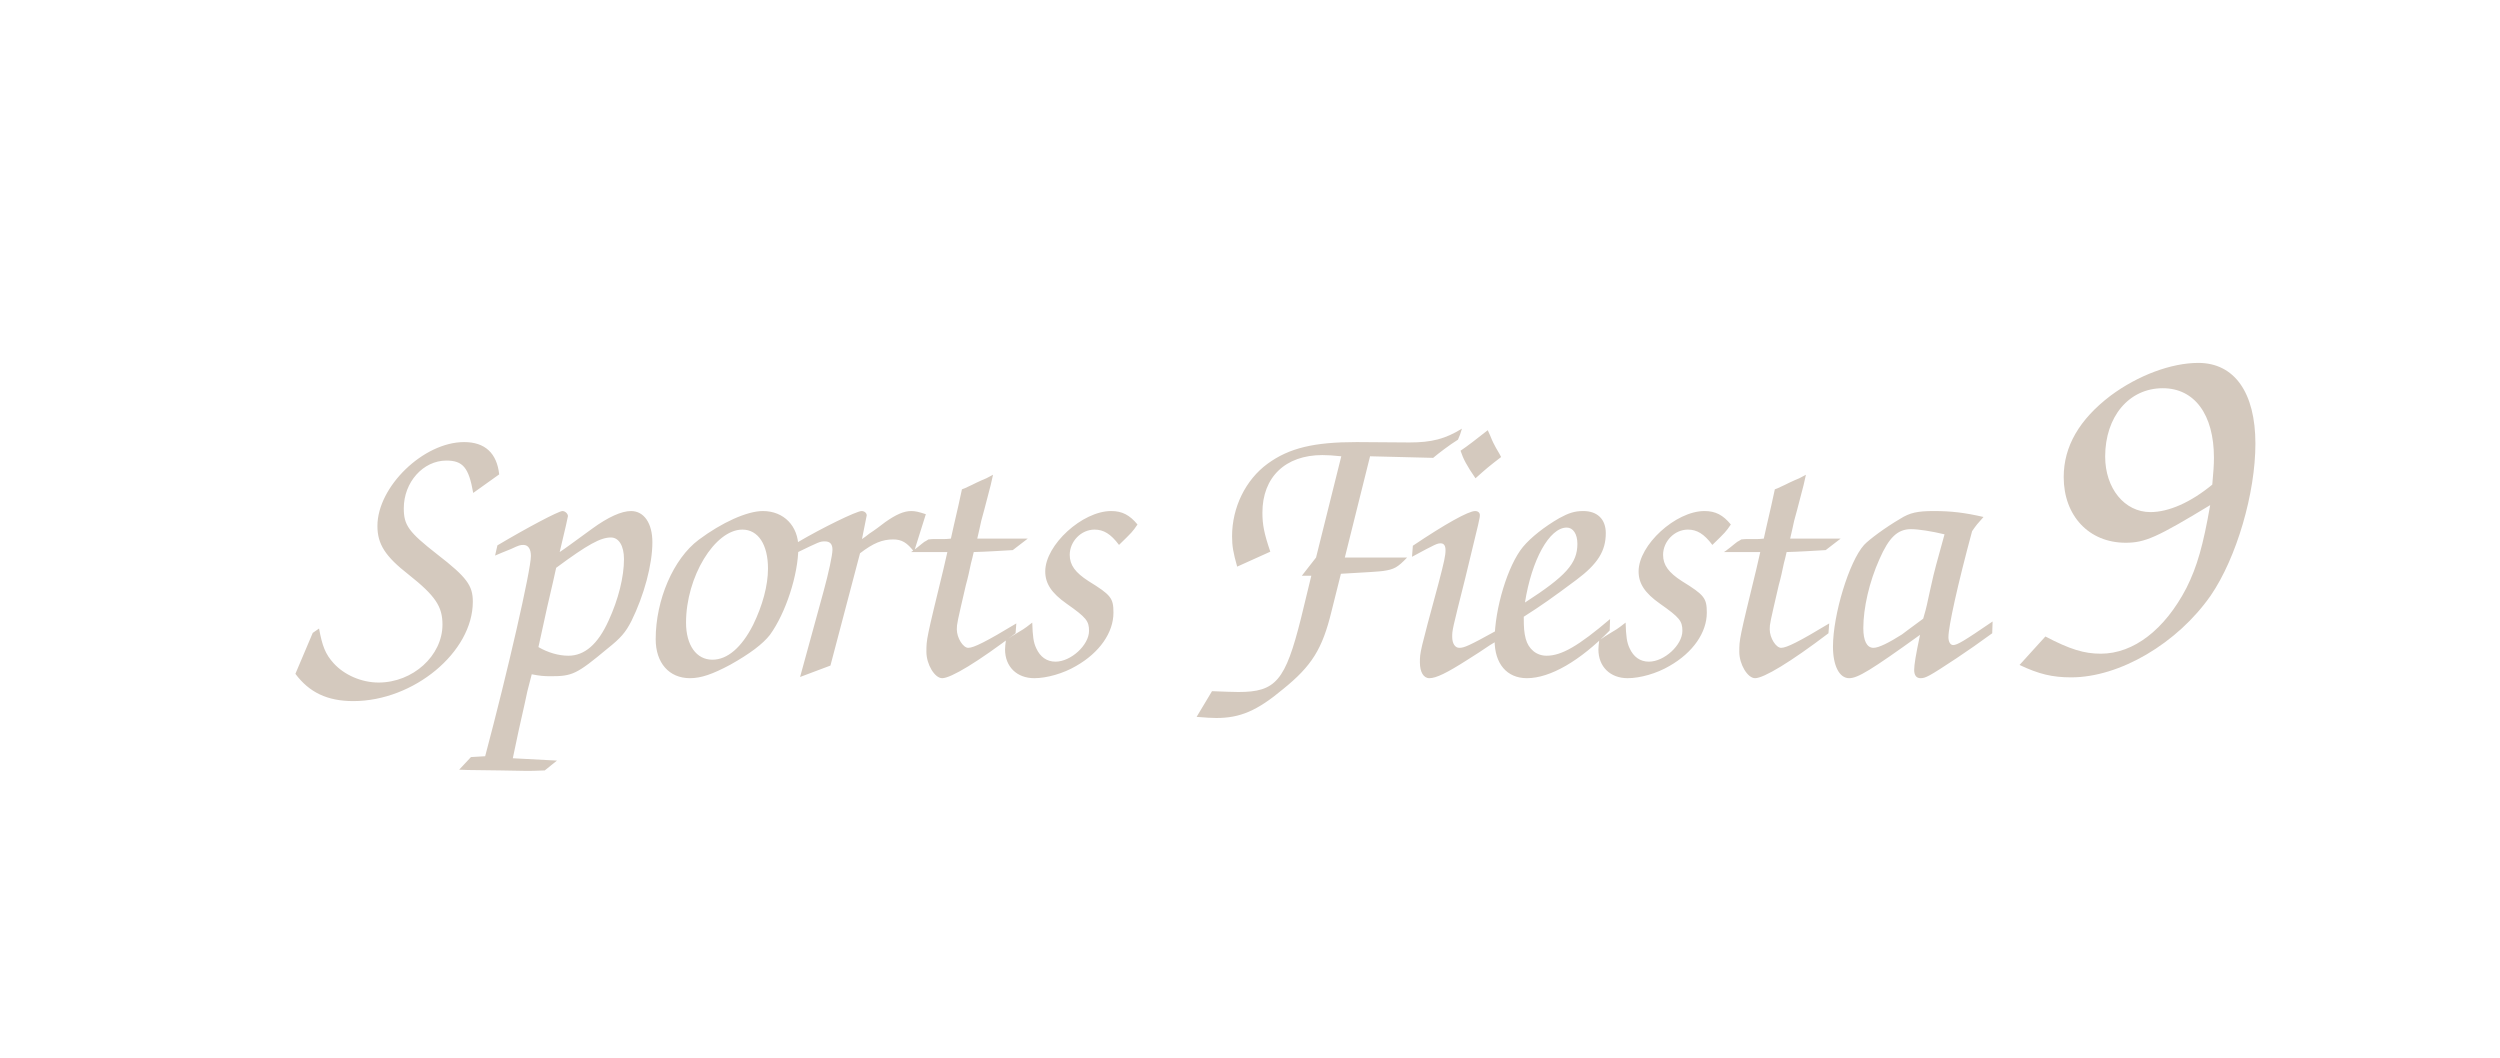
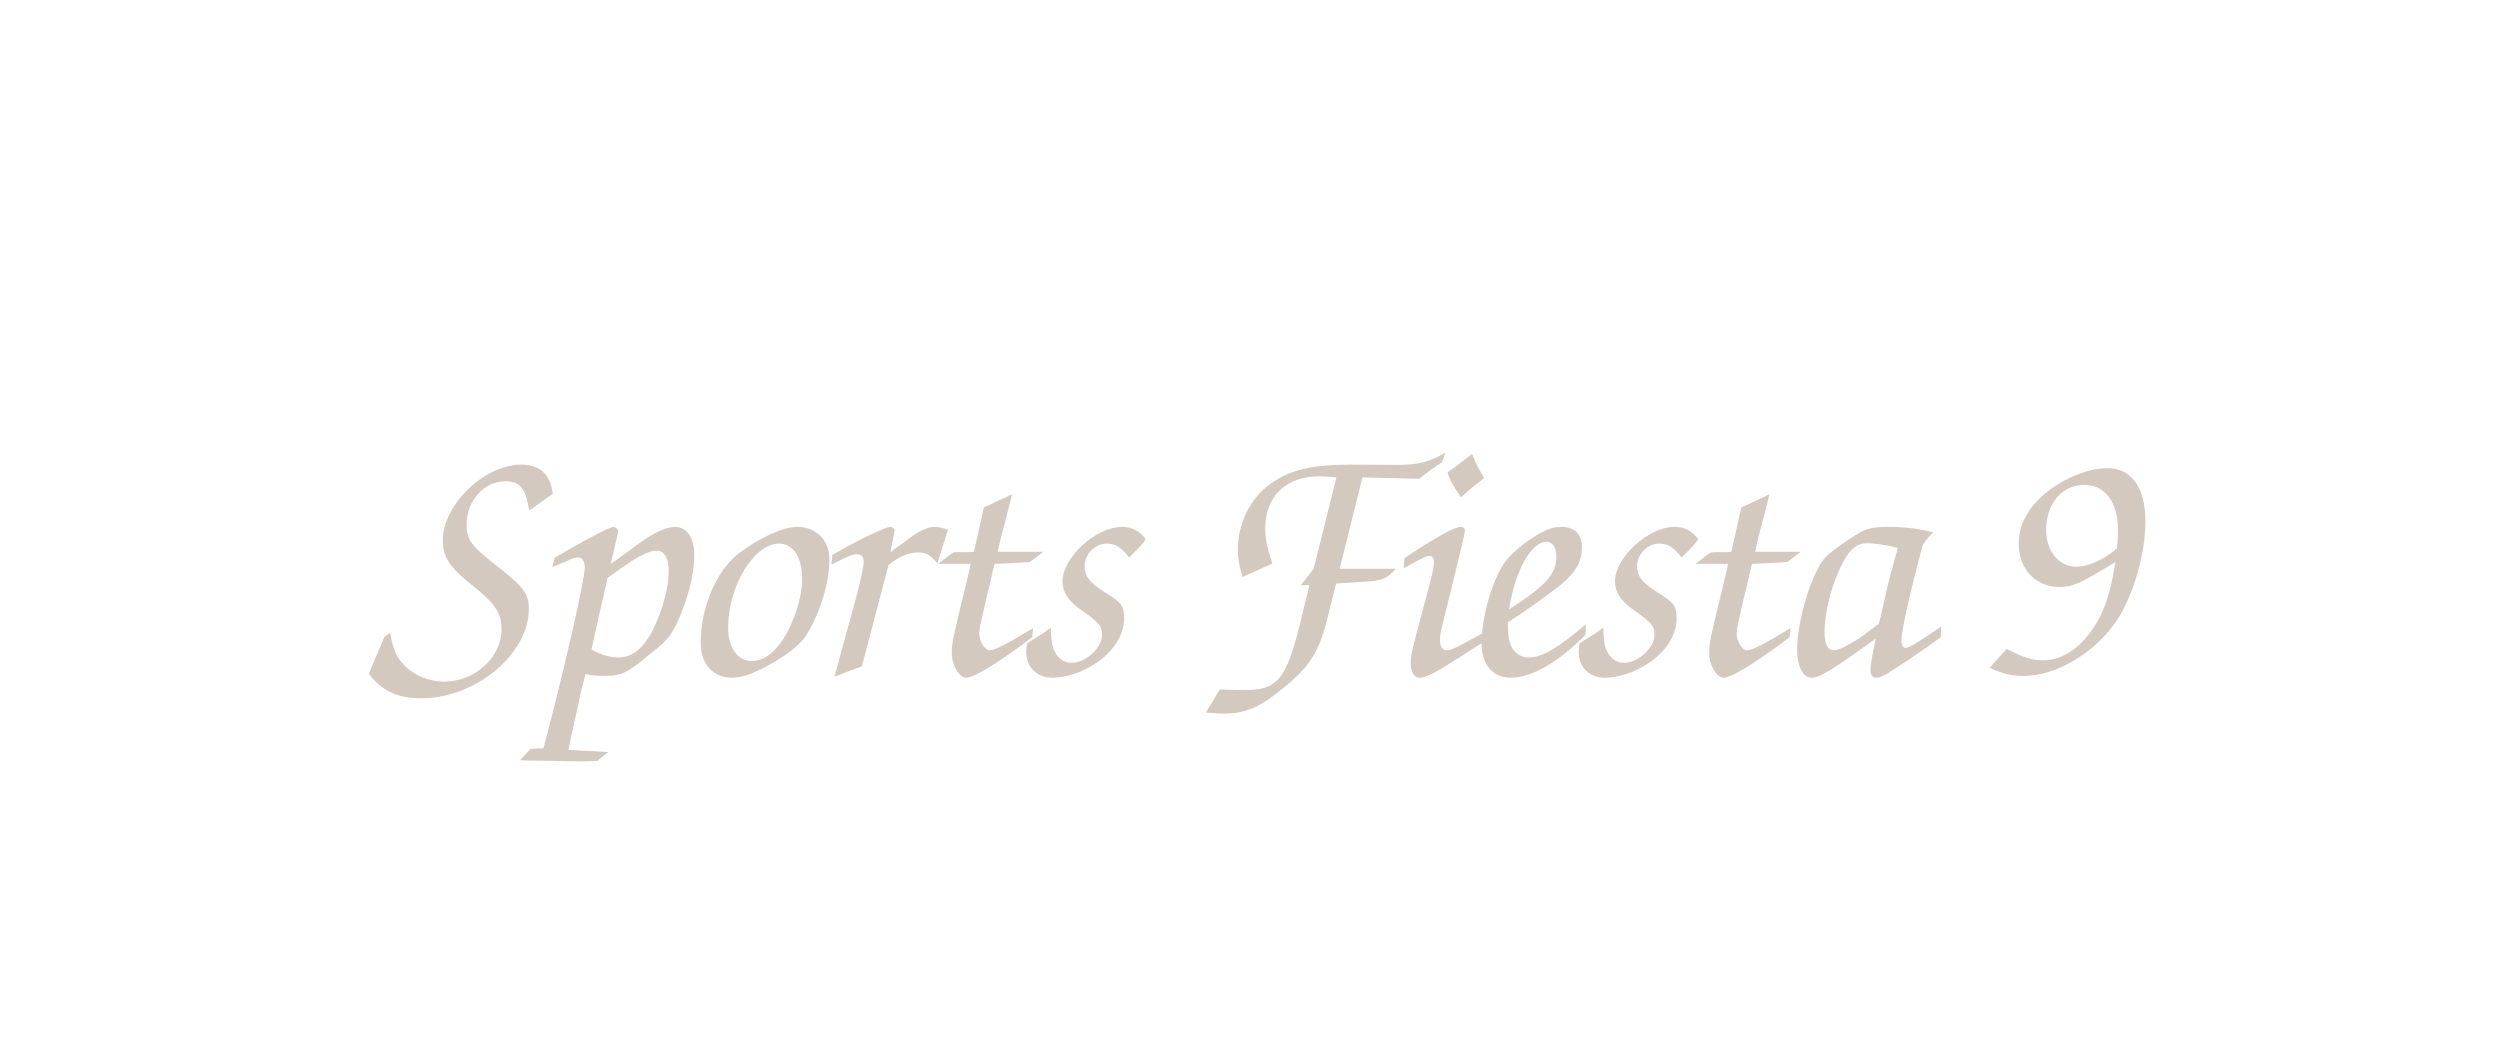
<svg xmlns="http://www.w3.org/2000/svg" width="520" height="220" viewBox="0 0 520 220" fill="none" role="img" aria-labelledby="title">
-   <text x="235" y="140" text-anchor="middle" fill="#D4C9BE" font-family="Snell Roundhand, Segoe Script, URW Chancery L, Apple Chancery, cursive" font-size="82" font-style="normal" font-weight="600" letter-spacing="-3">Sports Fiesta</text>
-   <text x="440" y="140" text-anchor="middle" fill="#D4C9BE" font-family="Snell Roundhand, Segoe Script, URW Chancery L, Apple Chancery, cursive" font-size="112" font-style="normal" font-weight="600">9</text>
+   <text x="260" y="140" text-anchor="middle" fill="#D4C9BE" font-family="Snell Roundhand, Segoe Script, URW Chancery L, Apple Chancery, cursive" font-size="74" font-style="normal" font-weight="600" letter-spacing="-2">Sports Fiesta 9</text>
</svg>
